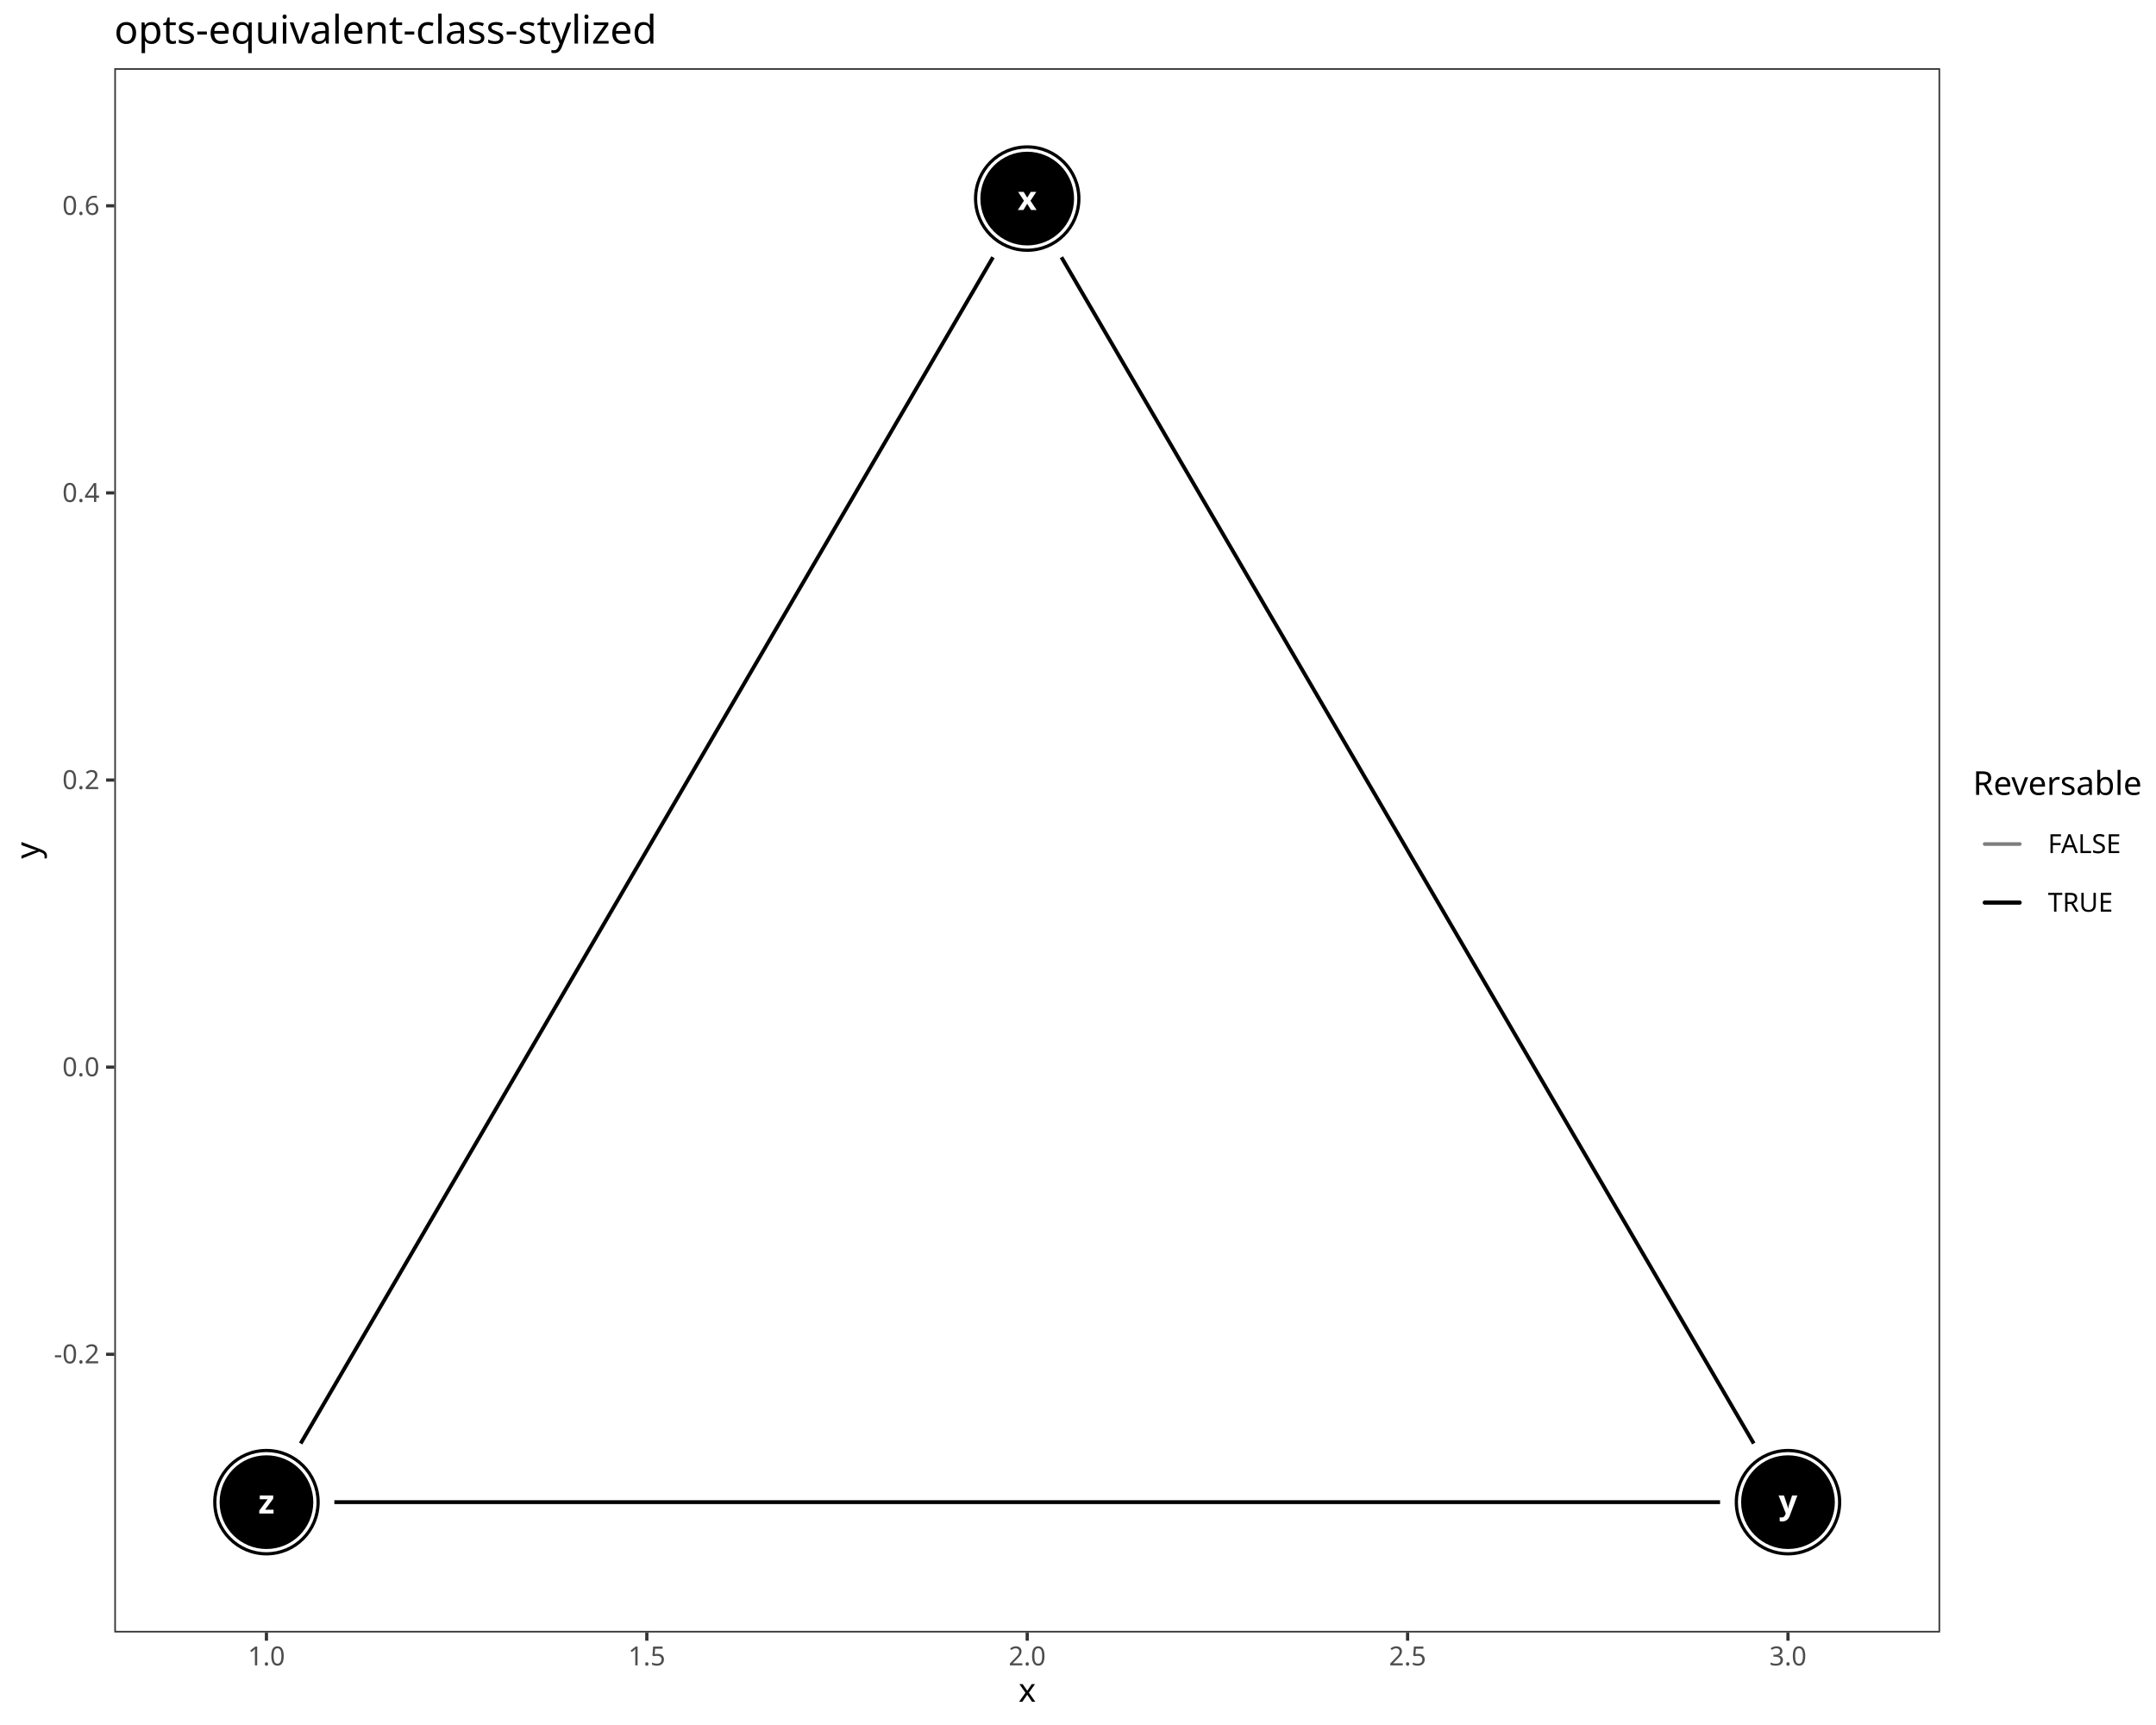
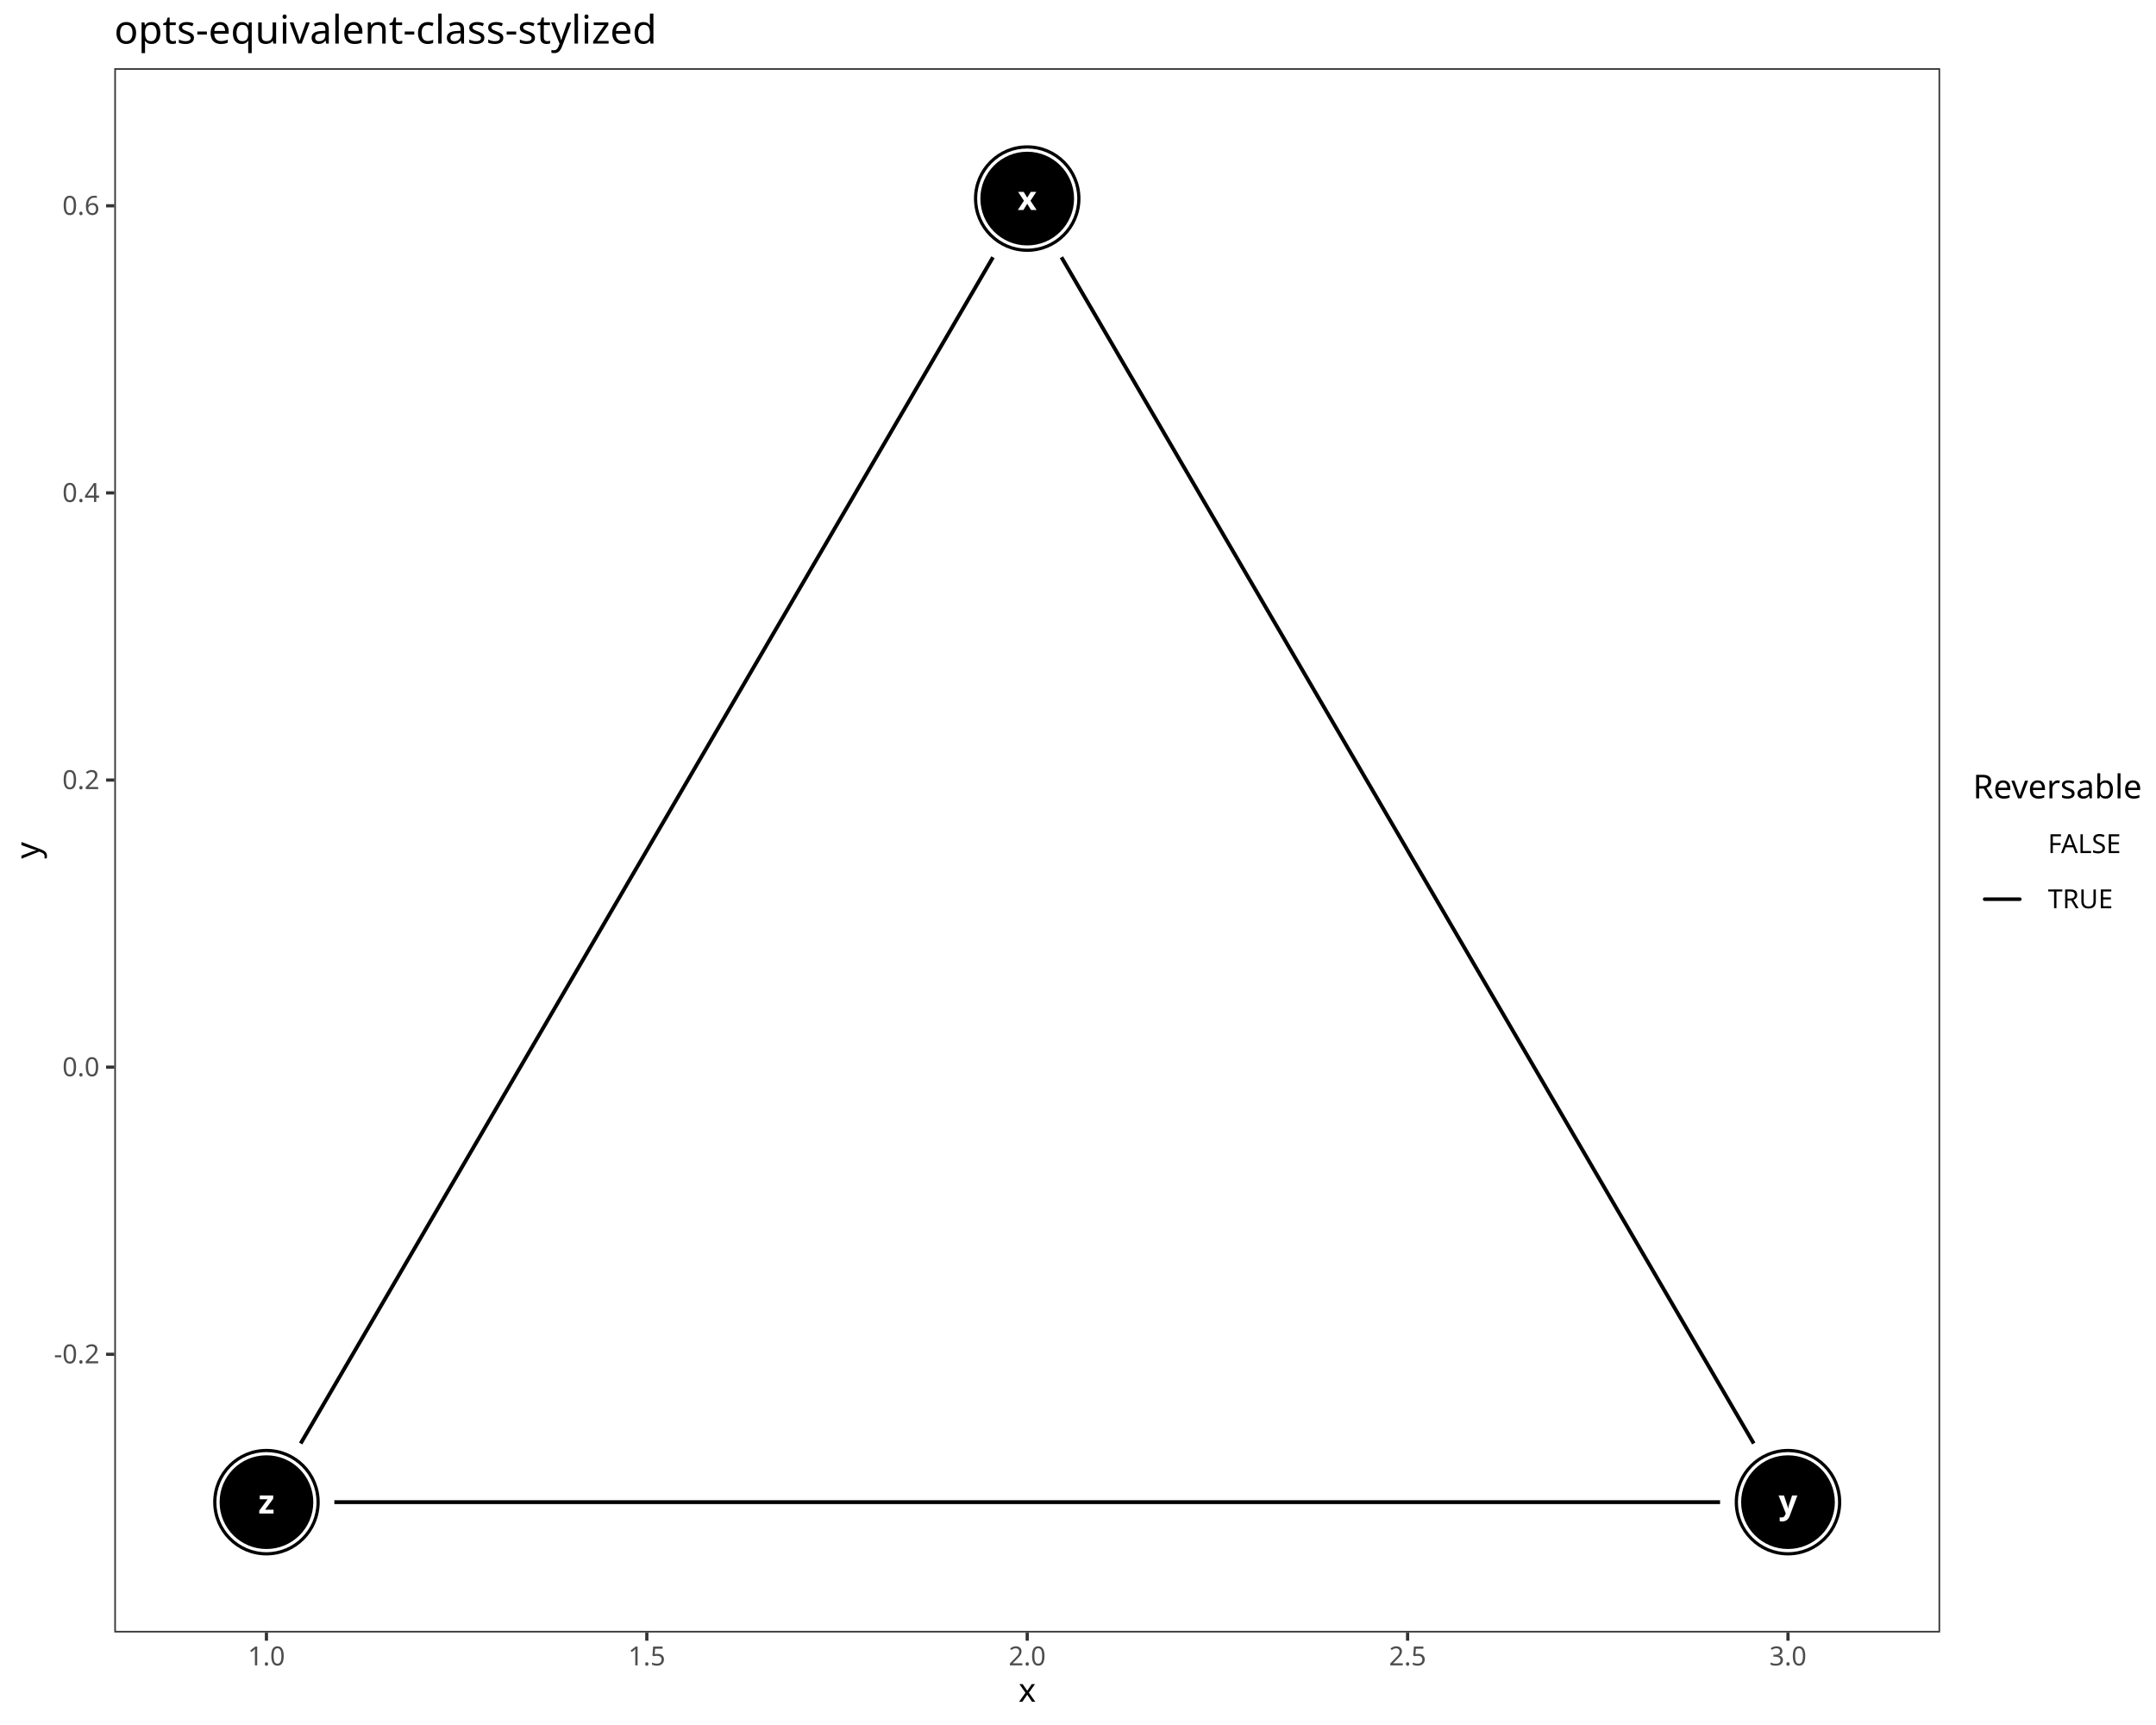
<svg xmlns="http://www.w3.org/2000/svg" class="svglite" data-engine-version="2.0" width="720.00pt" height="576.00pt" viewBox="0 0 720.00 576.00">
  <defs>
    <style type="text/css">
    .svglite line, .svglite polyline, .svglite polygon, .svglite path, .svglite rect, .svglite circle {
      fill: none;
      stroke: #000000;
      stroke-linecap: round;
      stroke-linejoin: round;
      stroke-miterlimit: 10.00;
    }
  </style>
  </defs>
  <rect width="100%" height="100%" style="stroke: none; fill: #FFFFFF;" />
  <defs>
    <clipPath id="cpMC4wMHw3MjAuMDB8MC4wMHw1NzYuMDA=">
      <rect x="0.00" y="0.00" width="720.00" height="576.00" />
    </clipPath>
  </defs>
  <g clip-path="url(#cpMC4wMHw3MjAuMDB8MC4wMHw1NzYuMDA=)">
    <rect x="0.00" y="0.00" width="720.00" height="576.00" style="stroke-width: 1.07; stroke: #FFFFFF; fill: #FFFFFF;" />
  </g>
  <defs>
    <clipPath id="cpMzguMTd8NjQ3LjkxfDIyLjc4fDU0NS4xMQ==">
      <rect x="38.17" y="22.78" width="609.74" height="522.33" />
    </clipPath>
  </defs>
  <g clip-path="url(#cpMzguMTd8NjQ3LjkxfDIyLjc4fDU0NS4xMQ==)">
    <rect x="38.17" y="22.78" width="609.74" height="522.33" style="stroke-width: 1.07; stroke: none; fill: #FFFFFF;" />
    <polyline points="354.47,85.90 355.87,88.29 358.44,92.69 361.00,97.09 363.57,101.48 366.14,105.88 368.70,110.28 371.27,114.67 373.83,119.07 376.40,123.47 378.97,127.86 381.53,132.26 384.10,136.66 386.67,141.05 389.23,145.45 391.80,149.85 394.36,154.25 396.93,158.64 399.50,163.04 402.06,167.44 404.63,171.83 407.20,176.23 409.76,180.63 412.33,185.02 414.89,189.42 417.46,193.82 420.03,198.21 422.59,202.61 425.16,207.01 427.73,211.40 430.29,215.80 432.86,220.20 435.42,224.59 437.99,228.99 440.56,233.39 443.12,237.78 445.69,242.18 448.26,246.58 450.82,250.97 453.39,255.37 455.95,259.77 458.52,264.16 461.09,268.56 463.65,272.96 466.22,277.35 468.79,281.75 471.35,286.15 473.92,290.54 476.48,294.94 479.05,299.34 481.62,303.73 484.18,308.13 486.75,312.53 489.32,316.92 491.88,321.32 494.45,325.72 497.01,330.11 499.58,334.51 502.15,338.91 504.71,343.30 507.28,347.70 509.85,352.10 512.41,356.49 514.98,360.89 517.54,365.29 520.11,369.68 522.68,374.08 525.24,378.48 527.81,382.87 530.38,387.27 532.94,391.67 535.51,396.06 538.07,400.46 540.64,404.86 543.21,409.25 545.77,413.65 548.34,418.05 550.91,422.44 553.47,426.84 556.04,431.24 558.60,435.63 561.17,440.03 563.74,444.43 566.30,448.82 568.87,453.22 571.44,457.62 574.00,462.01 576.57,466.41 579.13,470.81 581.70,475.20 584.27,479.60 585.67,482.00 " style="stroke-width: 1.28; stroke-linecap: butt;" />
    <polyline points="100.41,482.00 101.81,479.60 104.38,475.20 106.94,470.81 109.51,466.41 112.08,462.01 114.64,457.62 117.21,453.22 119.78,448.82 122.34,444.43 124.91,440.03 127.47,435.63 130.04,431.24 132.61,426.84 135.17,422.44 137.74,418.05 140.31,413.65 142.87,409.25 145.44,404.86 148.00,400.46 150.57,396.06 153.14,391.67 155.70,387.27 158.27,382.87 160.84,378.48 163.40,374.08 165.97,369.68 168.53,365.29 171.10,360.89 173.67,356.49 176.23,352.10 178.80,347.70 181.37,343.30 183.93,338.91 186.50,334.51 189.06,330.11 191.63,325.72 194.20,321.32 196.76,316.92 199.33,312.53 201.90,308.13 204.46,303.73 207.03,299.34 209.59,294.94 212.16,290.54 214.73,286.15 217.29,281.75 219.86,277.35 222.43,272.96 224.99,268.56 227.56,264.16 230.12,259.77 232.69,255.37 235.26,250.97 237.82,246.58 240.39,242.18 242.96,237.78 245.52,233.39 248.09,228.99 250.65,224.59 253.22,220.20 255.79,215.80 258.35,211.40 260.92,207.01 263.49,202.61 266.05,198.21 268.62,193.82 271.18,189.42 273.75,185.02 276.32,180.63 278.88,176.23 281.45,171.83 284.02,167.44 286.58,163.04 289.15,158.64 291.71,154.25 294.28,149.85 296.85,145.45 299.41,141.05 301.98,136.66 304.55,132.26 307.11,127.86 309.68,123.47 312.24,119.07 314.81,114.67 317.38,110.28 319.94,105.88 322.51,101.48 325.08,97.09 327.64,92.69 330.21,88.29 331.61,85.90 " style="stroke-width: 1.28; stroke-linecap: butt;" />
    <polyline points="111.66,501.59 114.64,501.59 119.78,501.59 124.91,501.59 130.04,501.59 135.17,501.59 140.31,501.59 145.44,501.59 150.57,501.59 155.70,501.59 160.84,501.59 165.97,501.59 171.10,501.59 176.23,501.59 181.37,501.59 186.50,501.59 191.63,501.59 196.76,501.59 201.90,501.59 207.03,501.59 212.16,501.59 217.29,501.59 222.43,501.59 227.56,501.59 232.69,501.59 237.82,501.59 242.96,501.59 248.09,501.59 253.22,501.59 258.35,501.59 263.49,501.59 268.62,501.59 273.75,501.59 278.88,501.59 284.02,501.59 289.15,501.59 294.28,501.59 299.41,501.59 304.55,501.59 309.68,501.59 314.81,501.59 319.94,501.59 325.08,501.59 330.21,501.59 335.34,501.59 340.47,501.59 345.61,501.59 350.74,501.59 355.87,501.59 361.00,501.59 366.14,501.59 371.27,501.59 376.40,501.59 381.53,501.59 386.67,501.59 391.80,501.59 396.93,501.59 402.06,501.59 407.20,501.59 412.33,501.59 417.46,501.59 422.59,501.59 427.73,501.59 432.86,501.59 437.99,501.59 443.12,501.59 448.26,501.59 453.39,501.59 458.52,501.59 463.65,501.59 468.79,501.59 473.92,501.59 479.05,501.59 484.18,501.59 489.32,501.59 494.45,501.59 499.58,501.59 504.71,501.59 509.85,501.59 514.98,501.59 520.11,501.59 525.24,501.59 530.38,501.59 535.51,501.59 540.64,501.59 545.77,501.59 550.91,501.59 556.04,501.59 561.17,501.59 566.30,501.59 571.44,501.59 574.42,501.59 " style="stroke-width: 1.28; stroke-linecap: butt;" />
    <circle cx="343.04" cy="66.31" r="17.43" style="stroke-width: 0.71; fill: #000000;" />
    <circle cx="597.10" cy="501.59" r="17.43" style="stroke-width: 0.71; fill: #000000;" />
    <circle cx="88.98" cy="501.59" r="17.43" style="stroke-width: 0.71; fill: #000000;" />
    <circle cx="343.04" cy="66.31" r="16.36" style="stroke-width: 0.71; stroke: #FFFFFF; fill: #FFFFFF;" />
    <circle cx="597.10" cy="501.59" r="16.36" style="stroke-width: 0.71; stroke: #FFFFFF; fill: #FFFFFF;" />
    <circle cx="88.98" cy="501.59" r="16.36" style="stroke-width: 0.71; stroke: #FFFFFF; fill: #FFFFFF;" />
    <circle cx="343.04" cy="66.31" r="15.29" style="stroke-width: 0.71; fill: #000000;" />
    <circle cx="597.10" cy="501.59" r="15.29" style="stroke-width: 0.71; fill: #000000;" />
    <circle cx="88.98" cy="501.59" r="15.29" style="stroke-width: 0.71; fill: #000000;" />
    <text x="343.04" y="70.11" text-anchor="middle" style="font-size: 11.04px; font-weight: bold; fill: #FFFFFF; font-family: sans;" textLength="5.52px" lengthAdjust="spacingAndGlyphs">x</text>
    <text x="597.10" y="505.38" text-anchor="middle" style="font-size: 11.04px; font-weight: bold; fill: #FFFFFF; font-family: sans;" textLength="5.52px" lengthAdjust="spacingAndGlyphs">y</text>
    <text x="88.98" y="505.38" text-anchor="middle" style="font-size: 11.04px; font-weight: bold; fill: #FFFFFF; font-family: sans;" textLength="5.52px" lengthAdjust="spacingAndGlyphs">z</text>
    <rect x="38.17" y="22.78" width="609.74" height="522.33" style="stroke-width: 1.07; stroke: #333333;" />
  </g>
  <g clip-path="url(#cpMC4wMHw3MjAuMDB8MC4wMHw1NzYuMDA=)">
    <text x="33.24" y="455.24" text-anchor="end" style="font-size: 8.80px; fill: #4D4D4D; font-family: sans;" textLength="15.16px" lengthAdjust="spacingAndGlyphs">-0.2</text>
    <text x="33.24" y="359.36" text-anchor="end" style="font-size: 8.80px; fill: #4D4D4D; font-family: sans;" textLength="12.23px" lengthAdjust="spacingAndGlyphs">0.0</text>
    <text x="33.24" y="263.49" text-anchor="end" style="font-size: 8.80px; fill: #4D4D4D; font-family: sans;" textLength="12.23px" lengthAdjust="spacingAndGlyphs">0.2</text>
    <text x="33.24" y="167.61" text-anchor="end" style="font-size: 8.80px; fill: #4D4D4D; font-family: sans;" textLength="12.23px" lengthAdjust="spacingAndGlyphs">0.4</text>
    <text x="33.24" y="71.74" text-anchor="end" style="font-size: 8.80px; fill: #4D4D4D; font-family: sans;" textLength="12.23px" lengthAdjust="spacingAndGlyphs">0.6</text>
    <polyline points="35.43,452.21 38.17,452.21 " style="stroke-width: 1.07; stroke: #333333; stroke-linecap: butt;" />
    <polyline points="35.43,356.33 38.17,356.33 " style="stroke-width: 1.07; stroke: #333333; stroke-linecap: butt;" />
    <polyline points="35.43,260.46 38.17,260.46 " style="stroke-width: 1.07; stroke: #333333; stroke-linecap: butt;" />
    <polyline points="35.43,164.58 38.17,164.58 " style="stroke-width: 1.07; stroke: #333333; stroke-linecap: butt;" />
    <polyline points="35.43,68.71 38.17,68.71 " style="stroke-width: 1.07; stroke: #333333; stroke-linecap: butt;" />
    <polyline points="88.98,547.85 88.98,545.11 " style="stroke-width: 1.07; stroke: #333333; stroke-linecap: butt;" />
    <polyline points="216.01,547.85 216.01,545.11 " style="stroke-width: 1.07; stroke: #333333; stroke-linecap: butt;" />
    <polyline points="343.04,547.85 343.04,545.11 " style="stroke-width: 1.07; stroke: #333333; stroke-linecap: butt;" />
    <polyline points="470.07,547.85 470.07,545.11 " style="stroke-width: 1.07; stroke: #333333; stroke-linecap: butt;" />
    <polyline points="597.10,547.85 597.10,545.11 " style="stroke-width: 1.07; stroke: #333333; stroke-linecap: butt;" />
    <text x="88.98" y="556.10" text-anchor="middle" style="font-size: 8.80px; fill: #4D4D4D; font-family: sans;" textLength="12.23px" lengthAdjust="spacingAndGlyphs">1.0</text>
    <text x="216.01" y="556.10" text-anchor="middle" style="font-size: 8.80px; fill: #4D4D4D; font-family: sans;" textLength="12.23px" lengthAdjust="spacingAndGlyphs">1.5</text>
    <text x="343.04" y="556.10" text-anchor="middle" style="font-size: 8.80px; fill: #4D4D4D; font-family: sans;" textLength="12.23px" lengthAdjust="spacingAndGlyphs">2.0</text>
    <text x="470.07" y="556.10" text-anchor="middle" style="font-size: 8.80px; fill: #4D4D4D; font-family: sans;" textLength="12.23px" lengthAdjust="spacingAndGlyphs">2.5</text>
    <text x="597.10" y="556.10" text-anchor="middle" style="font-size: 8.80px; fill: #4D4D4D; font-family: sans;" textLength="12.23px" lengthAdjust="spacingAndGlyphs">3.0</text>
    <text x="343.04" y="568.24" text-anchor="middle" style="font-size: 11.00px; font-family: sans;" textLength="5.50px" lengthAdjust="spacingAndGlyphs">x</text>
    <text transform="translate(13.05,283.95) rotate(-90)" text-anchor="middle" style="font-size: 11.00px; font-family: sans;" textLength="5.50px" lengthAdjust="spacingAndGlyphs">y</text>
-     <rect x="658.87" y="256.72" width="55.65" height="54.45" style="stroke-width: 1.07; stroke: none; fill: #FFFFFF;" />
-     <text x="658.87" y="265.43" style="font-size: 11.00px; font-family: sans;" textLength="55.65px" lengthAdjust="spacingAndGlyphs">Reversable</text>
-     <rect x="658.87" y="272.06" width="19.56" height="19.56" style="stroke-width: 1.07; stroke: none; fill: #FFFFFF;" />
-     <line x1="662.78" y1="281.84" x2="674.52" y2="281.84" style="stroke-width: 1.19; stroke: #000000; stroke-opacity: 0.30;" />
-     <line x1="662.78" y1="281.84" x2="674.52" y2="281.84" style="stroke-width: 1.19; stroke: #000000; stroke-opacity: 0.30;" />
-     <rect x="658.87" y="291.61" width="19.56" height="19.56" style="stroke-width: 1.07; stroke: none; fill: #FFFFFF;" />
-     <line x1="662.78" y1="301.39" x2="674.52" y2="301.39" style="stroke-width: 1.19;" />
-     <line x1="662.78" y1="301.39" x2="674.52" y2="301.39" style="stroke-width: 1.19;" />
-     <line x1="662.78" y1="301.39" x2="674.52" y2="301.39" style="stroke-width: 1.19;" />
+     <rect x="658.87" y="257.86" width="55.65" height="52.17" style="stroke-width: 1.07; stroke: none; fill: #FFFFFF;" />
+     <text x="658.87" y="266.57" style="font-size: 11.00px; font-family: sans;" textLength="55.65px" lengthAdjust="spacingAndGlyphs">Reversable</text>
+     <rect x="658.87" y="273.20" width="19.56" height="17.28" style="stroke-width: 1.07; stroke: none; fill: #FFFFFF;" />
+     <rect x="658.87" y="290.48" width="19.56" height="19.56" style="stroke-width: 1.07; stroke: none; fill: #FFFFFF;" />
+     <line x1="662.78" y1="300.25" x2="674.52" y2="300.25" style="stroke-width: 1.19;" />
    <text x="683.91" y="284.86" style="font-size: 8.80px; font-family: sans;" textLength="27.88px" lengthAdjust="spacingAndGlyphs">FALSE</text>
-     <text x="683.91" y="304.42" style="font-size: 8.80px; font-family: sans;" textLength="23.96px" lengthAdjust="spacingAndGlyphs">TRUE</text>
+     <text x="683.91" y="303.28" style="font-size: 8.80px; font-family: sans;" textLength="23.96px" lengthAdjust="spacingAndGlyphs">TRUE</text>
    <text x="38.17" y="14.56" style="font-size: 13.20px; font-family: sans;" textLength="172.44px" lengthAdjust="spacingAndGlyphs">opts-equivalent-class-stylized</text>
  </g>
</svg>
